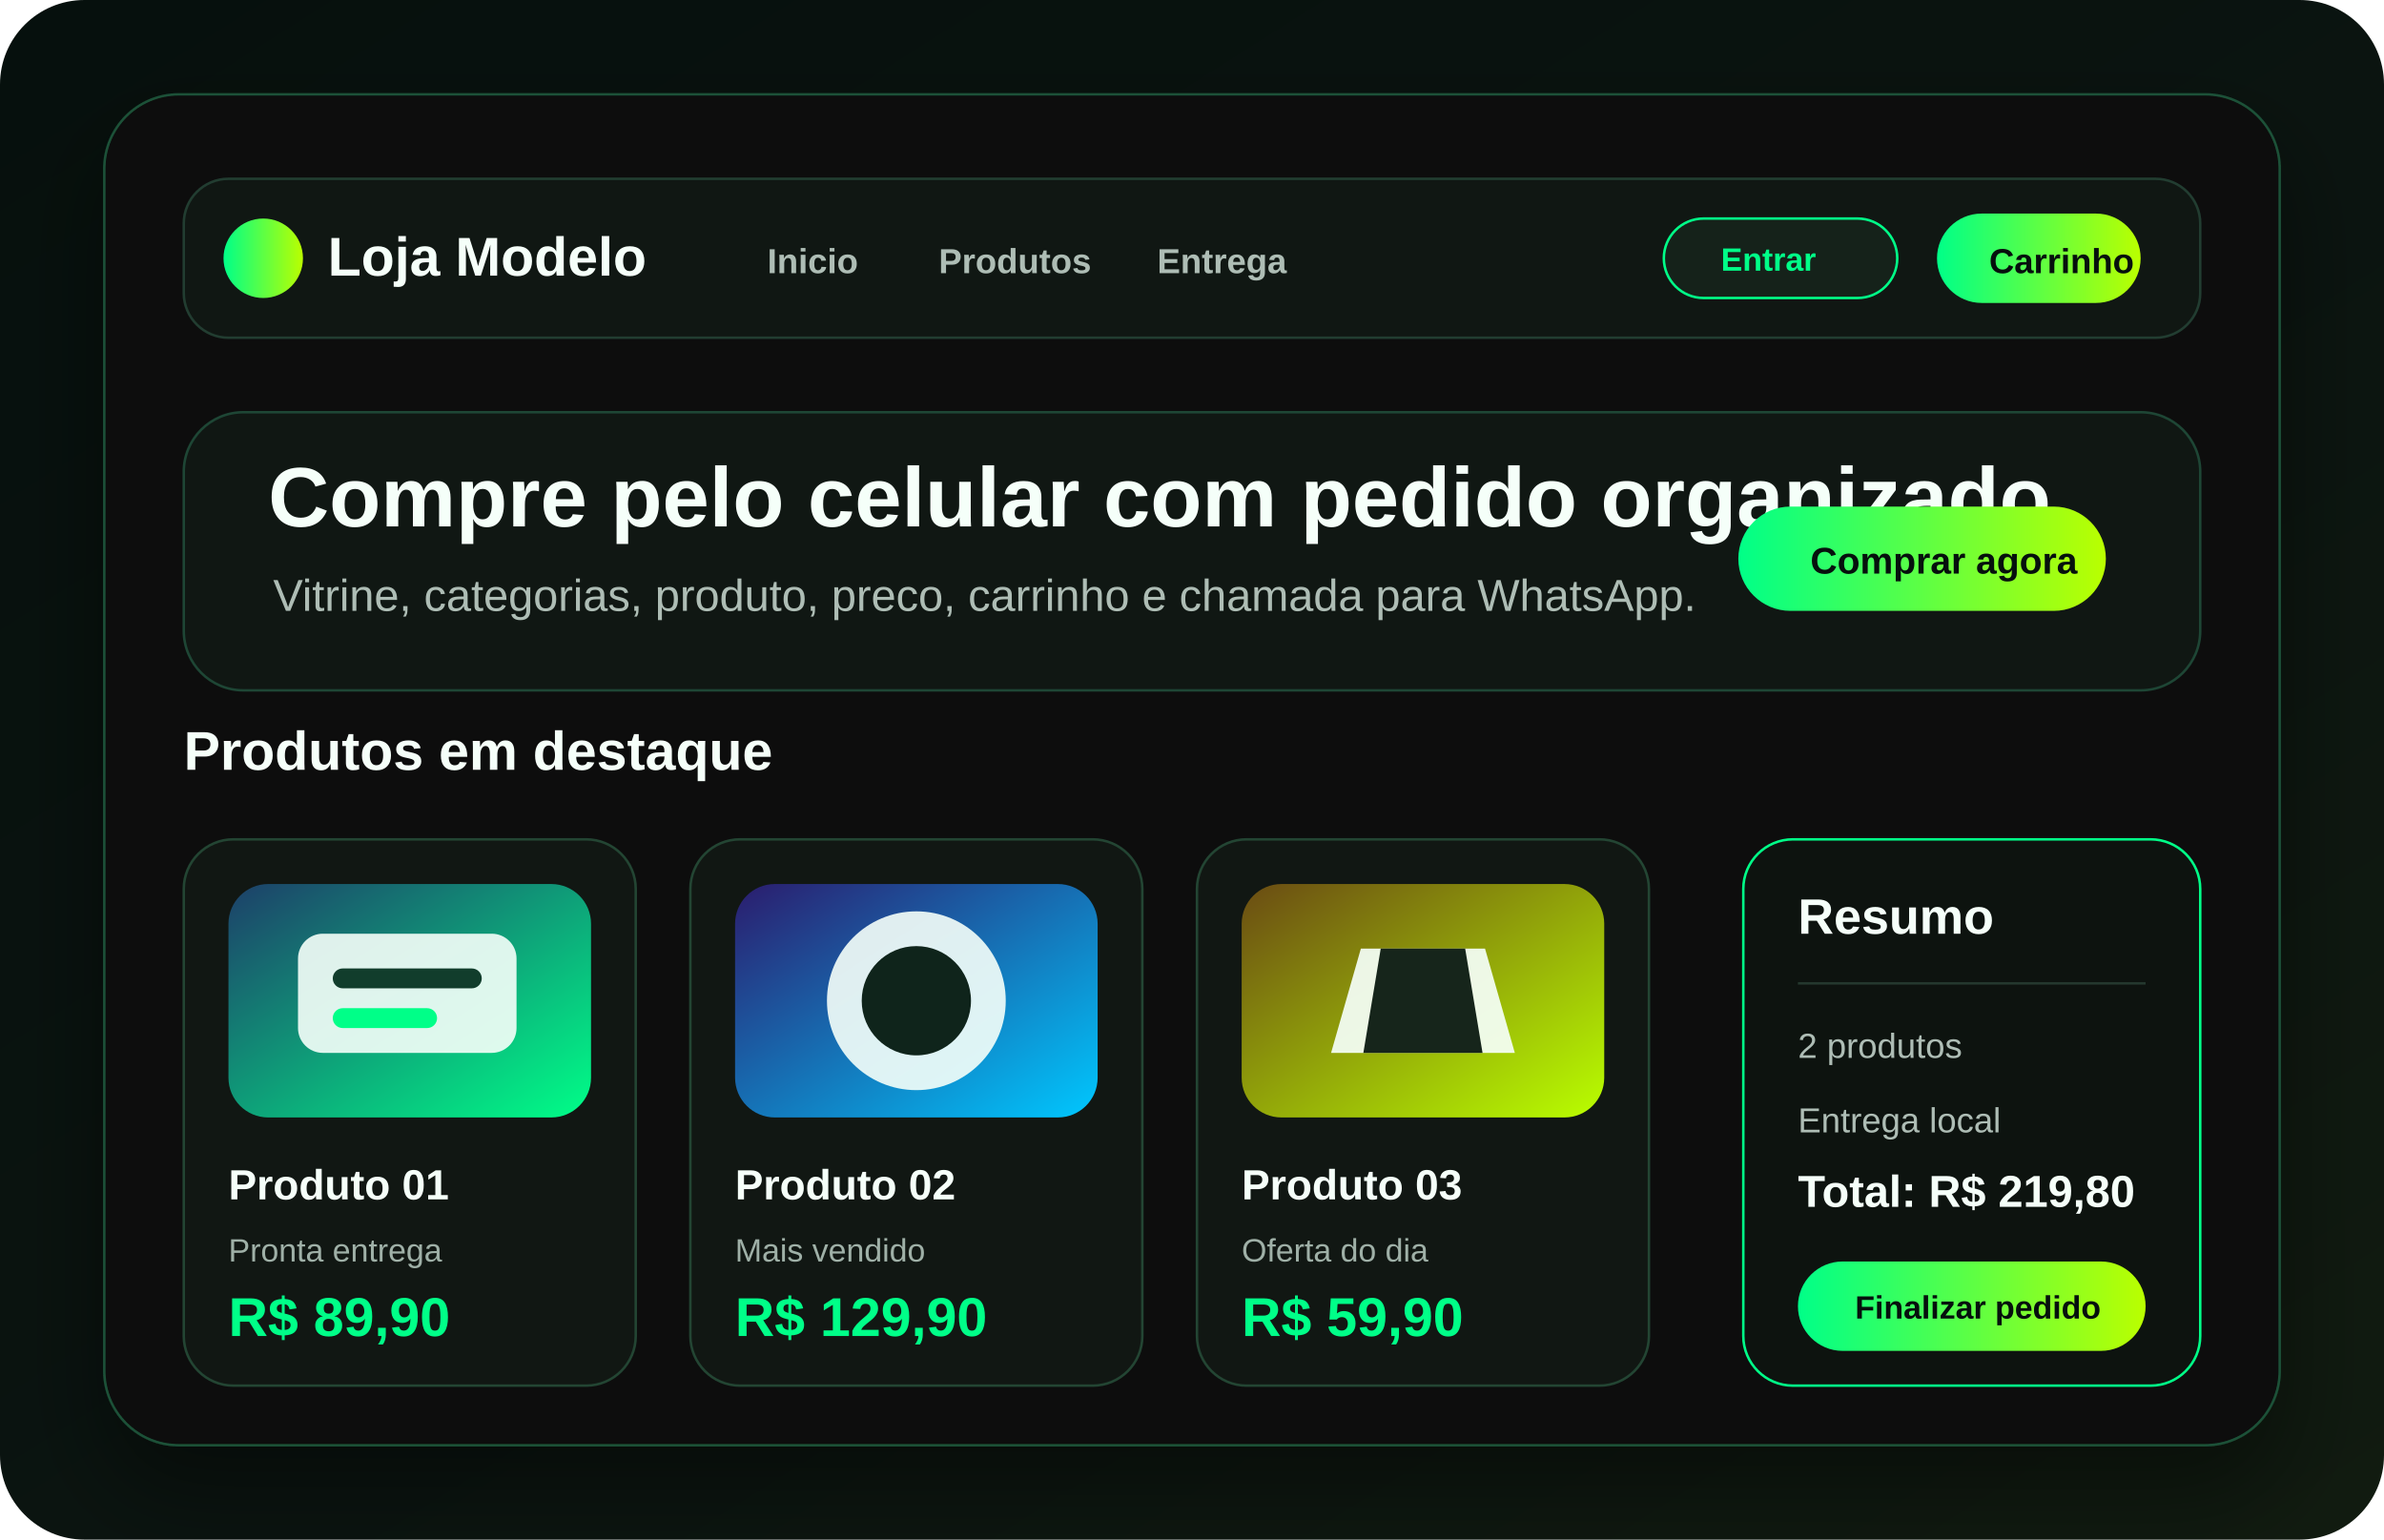
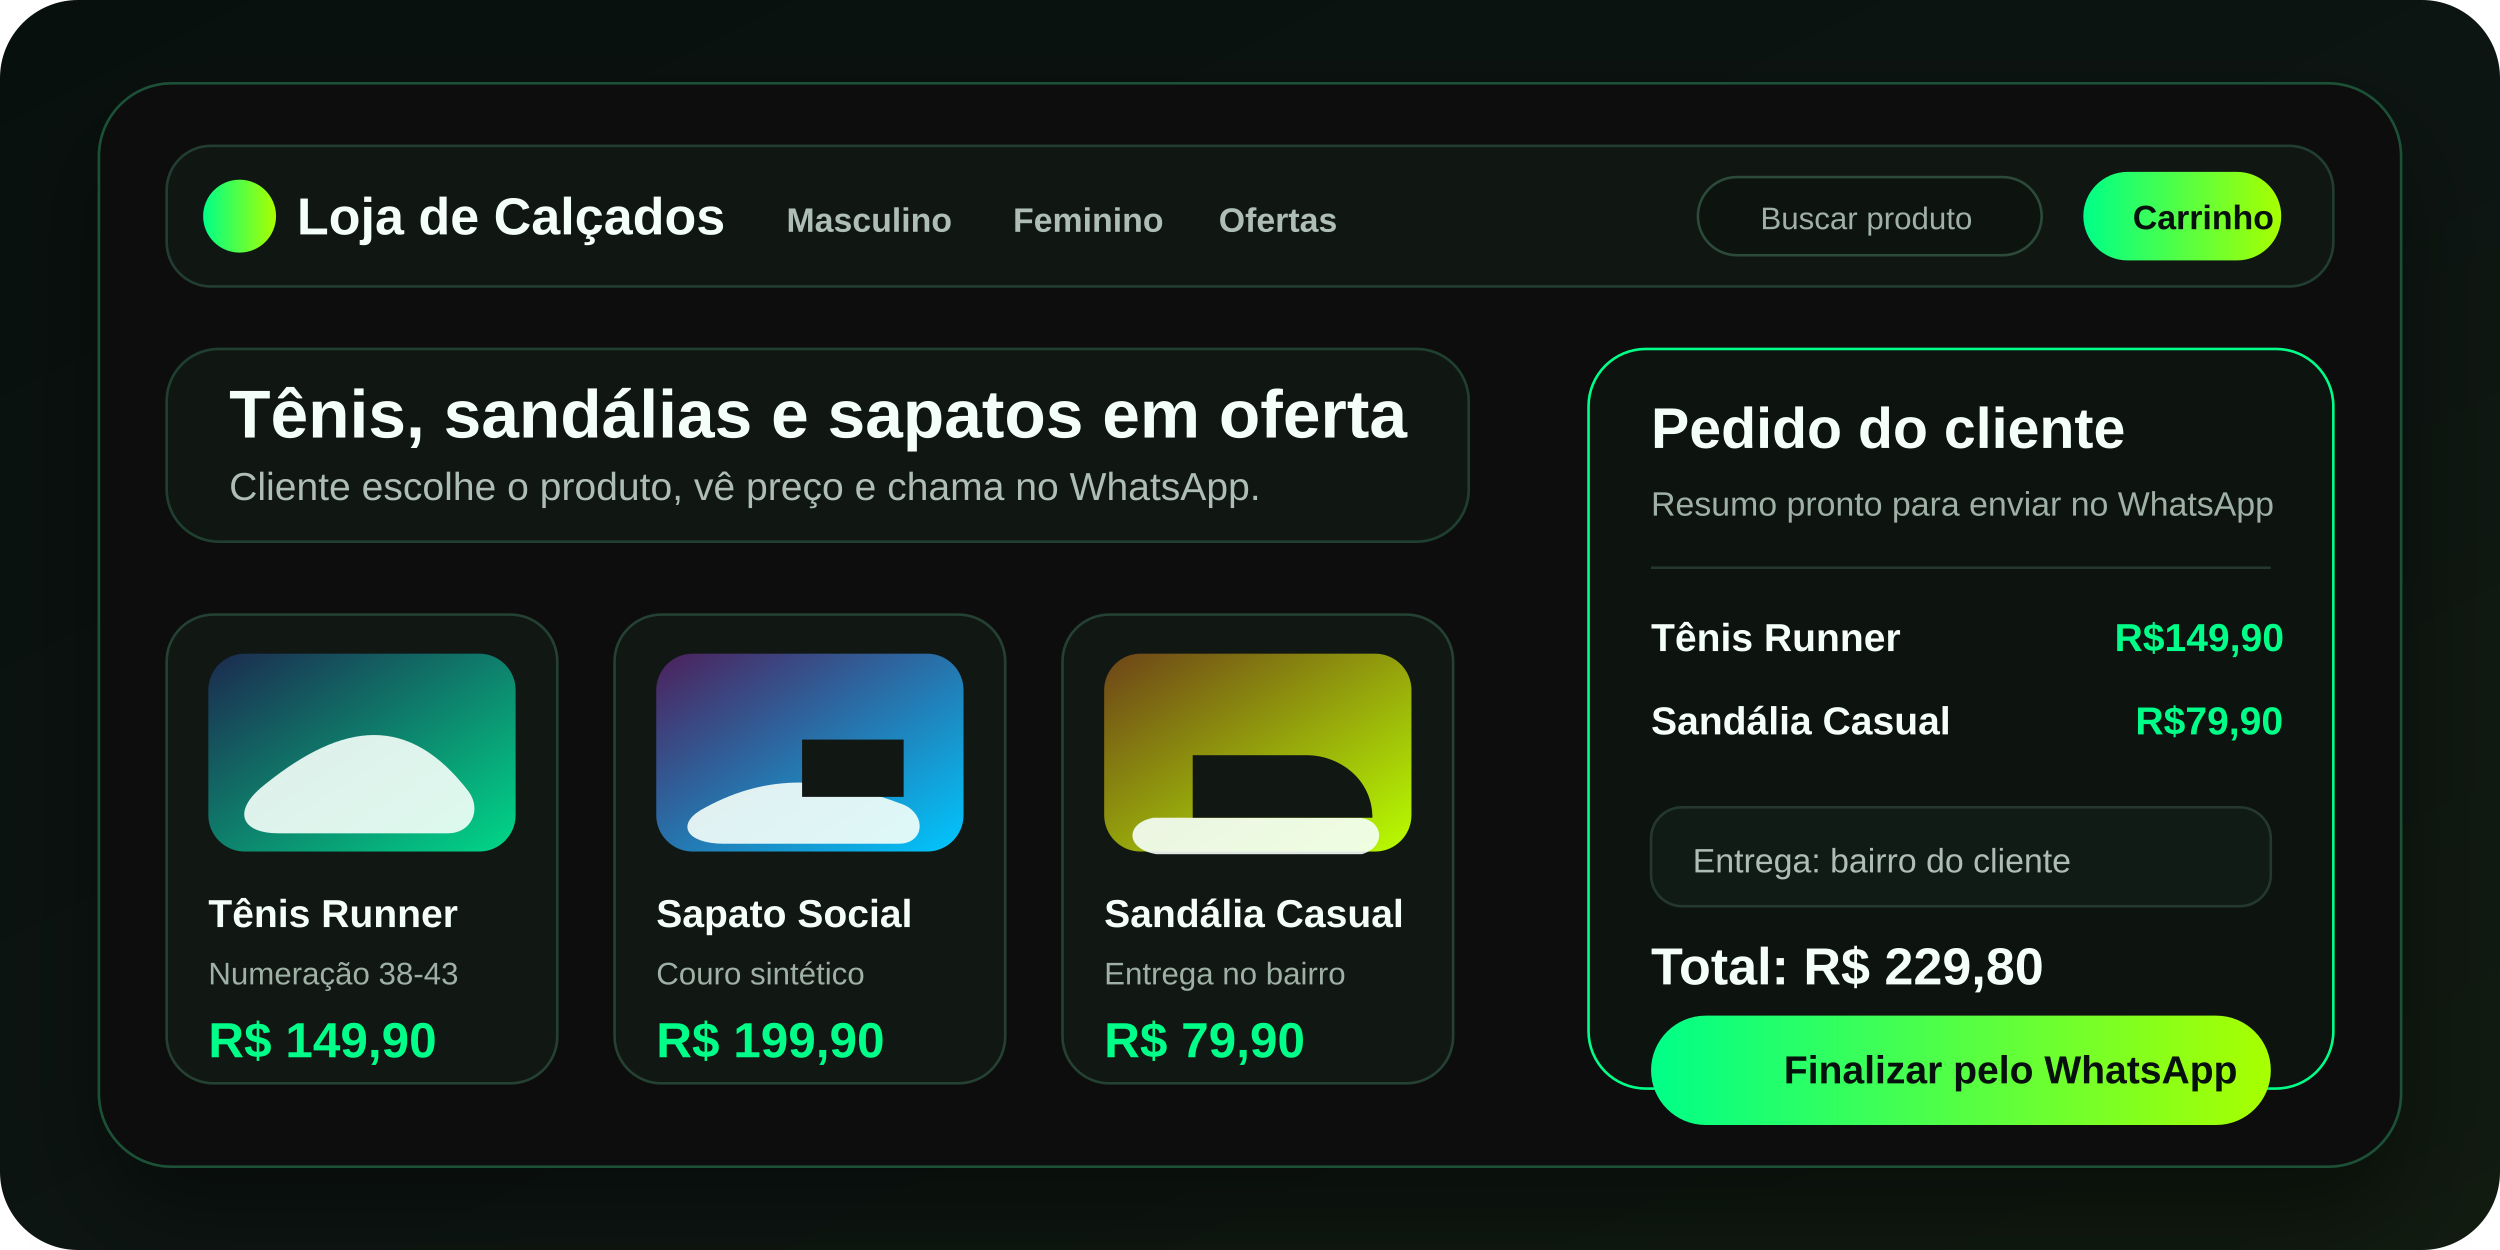
- <svg xmlns="http://www.w3.org/2000/svg" viewBox="0 0 960 620" role="img" aria-label="Modelo visual de uma loja virtual real">
+ <svg xmlns="http://www.w3.org/2000/svg" viewBox="0 0 960 480" role="img" aria-label="Exemplo realista de loja virtual com vitrine de produtos, preços e carrinho">
  <defs>
    <linearGradient id="bg" x1="0" x2="1" y1="0" y2="1">
-       <stop stop-color="#06100d" />
-       <stop offset=".55" stop-color="#0b1410" />
+       <stop stop-color="#08100d" />
+       <stop offset=".54" stop-color="#0d1512" />
      <stop offset="1" stop-color="#111b10" />
    </linearGradient>
-     <linearGradient id="green" x1="0" x2="1">
+     <linearGradient id="accent" x1="0" x2="1">
      <stop stop-color="#00ff88" />
-       <stop offset="1" stop-color="#baff00" />
+       <stop offset="1" stop-color="#a8ff00" />
    </linearGradient>
-     <linearGradient id="photo1" x1="0" x2="1" y1="0" y2="1">
-       <stop stop-color="#1d3f69" />
-       <stop offset="1" stop-color="#00ff88" />
+     <linearGradient id="shoe1" x1="0" x2="1" y1="0" y2="1">
+       <stop stop-color="#1c294f" />
+       <stop offset="1" stop-color="#00d889" />
    </linearGradient>
-     <linearGradient id="photo2" x1="0" x2="1" y1="0" y2="1">
-       <stop stop-color="#2b1c6d" />
+     <linearGradient id="shoe2" x1="0" x2="1" y1="0" y2="1">
+       <stop stop-color="#4d205b" />
      <stop offset="1" stop-color="#00c8ff" />
    </linearGradient>
-     <linearGradient id="photo3" x1="0" x2="1" y1="0" y2="1">
-       <stop stop-color="#6a4b13" />
+     <linearGradient id="shoe3" x1="0" x2="1" y1="0" y2="1">
+       <stop stop-color="#6d4318" />
      <stop offset="1" stop-color="#baff00" />
    </linearGradient>
    <filter id="shadow" x="-20%" y="-20%" width="140%" height="140%">
      <feDropShadow dx="0" dy="18" stdDeviation="18" flood-color="#000" flood-opacity=".42" />
    </filter>
  </defs>
-   <rect width="960" height="620" rx="34" fill="url(#bg)" />
-   <rect x="42" y="38" width="876" height="544" rx="30" fill="#070b09" stroke="#1f5138" filter="url(#shadow)" />
-   <g transform="translate(74 72)">
-     <rect width="812" height="64" rx="18" fill="#101713" stroke="#223d31" />
-     <circle cx="32" cy="32" r="16" fill="url(#green)" />
-     <text x="58" y="39" fill="#f5fff9" font-family="Arial, sans-serif" font-size="22" font-weight="900">Loja Modelo</text>
-     <text x="235" y="38" fill="#aebdb5" font-family="Arial, sans-serif" font-size="14" font-weight="700">Inicio</text>
-     <text x="304" y="38" fill="#aebdb5" font-family="Arial, sans-serif" font-size="14" font-weight="700">Produtos</text>
-     <text x="392" y="38" fill="#aebdb5" font-family="Arial, sans-serif" font-size="14" font-weight="700">Entrega</text>
-     <rect x="596" y="16" width="94" height="32" rx="16" fill="#15221a" stroke="#00ff88" />
-     <text x="619" y="37" fill="#00ff88" font-family="Arial, sans-serif" font-size="13" font-weight="900">Entrar</text>
-     <rect x="706" y="14" width="82" height="36" rx="18" fill="url(#green)" />
-     <text x="727" y="38" fill="#06100d" font-family="Arial, sans-serif" font-size="14" font-weight="900">Carrinho</text>
+   <rect width="960" height="480" rx="30" fill="url(#bg)" />
+   <rect x="38" y="32" width="884" height="416" rx="28" fill="#070b09" stroke="#1f5138" filter="url(#shadow)" />
+   <g transform="translate(64 56)">
+     <rect width="832" height="54" rx="17" fill="#101713" stroke="#223d31" />
+     <circle cx="28" cy="27" r="14" fill="url(#accent)" />
+     <text x="50" y="34" fill="#f5fff9" font-family="Arial, sans-serif" font-size="20" font-weight="900">Loja de Calçados</text>
+     <text x="238" y="33" fill="#aebdb5" font-family="Arial, sans-serif" font-size="13" font-weight="700">Masculino</text>
+     <text x="325" y="33" fill="#aebdb5" font-family="Arial, sans-serif" font-size="13" font-weight="700">Feminino</text>
+     <text x="404" y="33" fill="#aebdb5" font-family="Arial, sans-serif" font-size="13" font-weight="700">Ofertas</text>
+     <rect x="588" y="12" width="132" height="30" rx="15" fill="#0d130f" stroke="#2b4a39" />
+     <text x="612" y="32" fill="#9fb0a7" font-family="Arial, sans-serif" font-size="12">Buscar produto</text>
+     <rect x="736" y="10" width="76" height="34" rx="17" fill="url(#accent)" />
+     <text x="755" y="32" fill="#06100d" font-family="Arial, sans-serif" font-size="13" font-weight="900">Carrinho</text>
  </g>
-   <g transform="translate(74 166)">
-     <rect width="812" height="112" rx="24" fill="#101713" stroke="#1e4635" />
-     <text x="34" y="46" fill="#f5fff9" font-family="Arial, sans-serif" font-size="34" font-weight="900">Compre pelo celular com pedido organizado</text>
-     <text x="36" y="80" fill="#aebdb5" font-family="Arial, sans-serif" font-size="18">Vitrine, categorias, produto, preco, carrinho e chamada para WhatsApp.</text>
-     <rect x="626" y="38" width="148" height="42" rx="21" fill="url(#green)" />
-     <text x="655" y="65" fill="#06100d" font-family="Arial, sans-serif" font-size="15" font-weight="900">Comprar agora</text>
-   </g>
-   <g transform="translate(74 310)">
-     <text x="0" y="0" fill="#f5fff9" font-family="Arial, sans-serif" font-size="22" font-weight="900">Produtos em destaque</text>
-     <g transform="translate(0 28)">
-       <rect width="182" height="220" rx="20" fill="#111713" stroke="#234533" />
-       <rect x="18" y="18" width="146" height="94" rx="16" fill="url(#photo1)" />
-       <rect x="46" y="38" width="88" height="48" rx="10" fill="#f5fff9" opacity=".9" />
-       <rect x="60" y="52" width="60" height="8" rx="4" fill="#113d2c" />
-       <rect x="60" y="68" width="42" height="8" rx="4" fill="#00ff88" />
-       <text x="18" y="145" fill="#f5fff9" font-family="Arial, sans-serif" font-size="17" font-weight="900">Produto 01</text>
-       <text x="18" y="170" fill="#9fb0a7" font-family="Arial, sans-serif" font-size="13">Pronta entrega</text>
-       <text x="18" y="200" fill="#00ff88" font-family="Arial, sans-serif" font-size="22" font-weight="900">R$ 89,90</text>
+   <g transform="translate(64 134)">
+     <rect width="500" height="74" rx="20" fill="#101713" stroke="#1f4031" />
+     <text x="24" y="34" fill="#f5fff9" font-family="Arial, sans-serif" font-size="26" font-weight="900">Tênis, sandálias e sapatos em oferta</text>
+     <text x="24" y="58" fill="#aebdb5" font-family="Arial, sans-serif" font-size="15">Cliente escolhe o produto, vê preço e chama no WhatsApp.</text>
+     <g transform="translate(0 102)">
+       <rect width="150" height="180" rx="18" fill="#111713" stroke="#244133" />
+       <rect x="16" y="15" width="118" height="76" rx="14" fill="url(#shoe1)" />
+       <path d="M38 65c30-24 55-27 78 3 5 7 1 16-8 16H43c-15 0-18-9-5-19z" fill="#f5fff9" opacity=".9" />
+       <text x="16" y="120" fill="#f5fff9" font-family="Arial, sans-serif" font-size="15" font-weight="900">Tênis Runner</text>
+       <text x="16" y="142" fill="#9fb0a7" font-family="Arial, sans-serif" font-size="12">Numeração 38-43</text>
+       <text x="16" y="170" fill="#00ff88" font-family="Arial, sans-serif" font-size="19" font-weight="900">R$ 149,90</text>
    </g>
-     <g transform="translate(204 28)">
-       <rect width="182" height="220" rx="20" fill="#111713" stroke="#234533" />
-       <rect x="18" y="18" width="146" height="94" rx="16" fill="url(#photo2)" />
-       <circle cx="91" cy="65" r="36" fill="#f5fff9" opacity=".9" />
-       <circle cx="91" cy="65" r="22" fill="#0f241b" />
-       <text x="18" y="145" fill="#f5fff9" font-family="Arial, sans-serif" font-size="17" font-weight="900">Produto 02</text>
-       <text x="18" y="170" fill="#9fb0a7" font-family="Arial, sans-serif" font-size="13">Mais vendido</text>
-       <text x="18" y="200" fill="#00ff88" font-family="Arial, sans-serif" font-size="22" font-weight="900">R$ 129,90</text>
+     <g transform="translate(172 102)">
+       <rect width="150" height="180" rx="18" fill="#111713" stroke="#244133" />
+       <rect x="16" y="15" width="118" height="76" rx="14" fill="url(#shoe2)" />
+       <path d="M35 74c24-13 47-12 76-1 9 4 8 15-2 15H42c-15 0-19-8-7-14z" fill="#f5fff9" opacity=".9" />
+       <path d="M72 48h39v22H72z" fill="#111713" />
+       <text x="16" y="120" fill="#f5fff9" font-family="Arial, sans-serif" font-size="15" font-weight="900">Sapato Social</text>
+       <text x="16" y="142" fill="#9fb0a7" font-family="Arial, sans-serif" font-size="12">Couro sintético</text>
+       <text x="16" y="170" fill="#00ff88" font-family="Arial, sans-serif" font-size="19" font-weight="900">R$ 199,90</text>
    </g>
-     <g transform="translate(408 28)">
-       <rect width="182" height="220" rx="20" fill="#111713" stroke="#234533" />
-       <rect x="18" y="18" width="146" height="94" rx="16" fill="url(#photo3)" />
-       <path d="M54 86h74l-12-42H66z" fill="#f5fff9" opacity=".92" />
-       <path d="M74 44h34l7 42H67z" fill="#16251b" />
-       <text x="18" y="145" fill="#f5fff9" font-family="Arial, sans-serif" font-size="17" font-weight="900">Produto 03</text>
-       <text x="18" y="170" fill="#9fb0a7" font-family="Arial, sans-serif" font-size="13">Oferta do dia</text>
-       <text x="18" y="200" fill="#00ff88" font-family="Arial, sans-serif" font-size="22" font-weight="900">R$ 59,90</text>
-     </g>
-     <g transform="translate(628 28)">
-       <rect width="184" height="220" rx="20" fill="#0d130f" stroke="#00ff88" />
-       <text x="22" y="38" fill="#f5fff9" font-family="Arial, sans-serif" font-size="20" font-weight="900">Resumo</text>
-       <line x1="22" y1="58" x2="162" y2="58" stroke="#24382e" />
-       <text x="22" y="88" fill="#aebdb5" font-family="Arial, sans-serif" font-size="14">2 produtos</text>
-       <text x="22" y="118" fill="#aebdb5" font-family="Arial, sans-serif" font-size="14">Entrega local</text>
-       <text x="22" y="148" fill="#f5fff9" font-family="Arial, sans-serif" font-size="18" font-weight="900">Total: R$ 219,80</text>
-       <rect x="22" y="170" width="140" height="36" rx="18" fill="url(#green)" />
-       <text x="45" y="193" fill="#06100d" font-family="Arial, sans-serif" font-size="13" font-weight="900">Finalizar pedido</text>
+     <g transform="translate(344 102)">
+       <rect width="150" height="180" rx="18" fill="#111713" stroke="#244133" />
+       <rect x="16" y="15" width="118" height="76" rx="14" fill="url(#shoe3)" />
+       <path d="M35 78h78c10 0 12 11 2 14H36c-12-2-12-12-1-14z" fill="#f5fff9" opacity=".9" />
+       <path d="M50 54h44c12 0 25 9 25 24H50z" fill="#111713" />
+       <text x="16" y="120" fill="#f5fff9" font-family="Arial, sans-serif" font-size="15" font-weight="900">Sandália Casual</text>
+       <text x="16" y="142" fill="#9fb0a7" font-family="Arial, sans-serif" font-size="12">Entrega no bairro</text>
+       <text x="16" y="170" fill="#00ff88" font-family="Arial, sans-serif" font-size="19" font-weight="900">R$ 79,90</text>
    </g>
  </g>
+   <g transform="translate(610 134)">
+     <rect width="286" height="284" rx="22" fill="#0d130f" stroke="#00ff88" />
+     <text x="24" y="38" fill="#f5fff9" font-family="Arial, sans-serif" font-size="22" font-weight="900">Pedido do cliente</text>
+     <text x="24" y="64" fill="#9fb0a7" font-family="Arial, sans-serif" font-size="13">Resumo pronto para enviar no WhatsApp</text>
+     <line x1="24" y1="84" x2="262" y2="84" stroke="#24382e" />
+     <text x="24" y="116" fill="#f5fff9" font-family="Arial, sans-serif" font-size="15" font-weight="800">Tênis Runner</text>
+     <text x="202" y="116" fill="#00ff88" font-family="Arial, sans-serif" font-size="15" font-weight="900">R$149,90</text>
+     <text x="24" y="148" fill="#f5fff9" font-family="Arial, sans-serif" font-size="15" font-weight="800">Sandália Casual</text>
+     <text x="210" y="148" fill="#00ff88" font-family="Arial, sans-serif" font-size="15" font-weight="900">R$79,90</text>
+     <rect x="24" y="176" width="238" height="38" rx="12" fill="#111b15" stroke="#24382e" />
+     <text x="40" y="201" fill="#aebdb5" font-family="Arial, sans-serif" font-size="13">Entrega: bairro do cliente</text>
+     <text x="24" y="244" fill="#f5fff9" font-family="Arial, sans-serif" font-size="20" font-weight="900">Total: R$ 229,80</text>
+     <rect x="24" y="258" width="238" height="0" fill="none" />
+     <rect x="24" y="228" width="238" height="42" rx="21" transform="translate(0 28)" fill="url(#accent)" />
+     <text x="75" y="282" fill="#06100d" font-family="Arial, sans-serif" font-size="15" font-weight="900">Finalizar pelo WhatsApp</text>
+   </g>
</svg>
